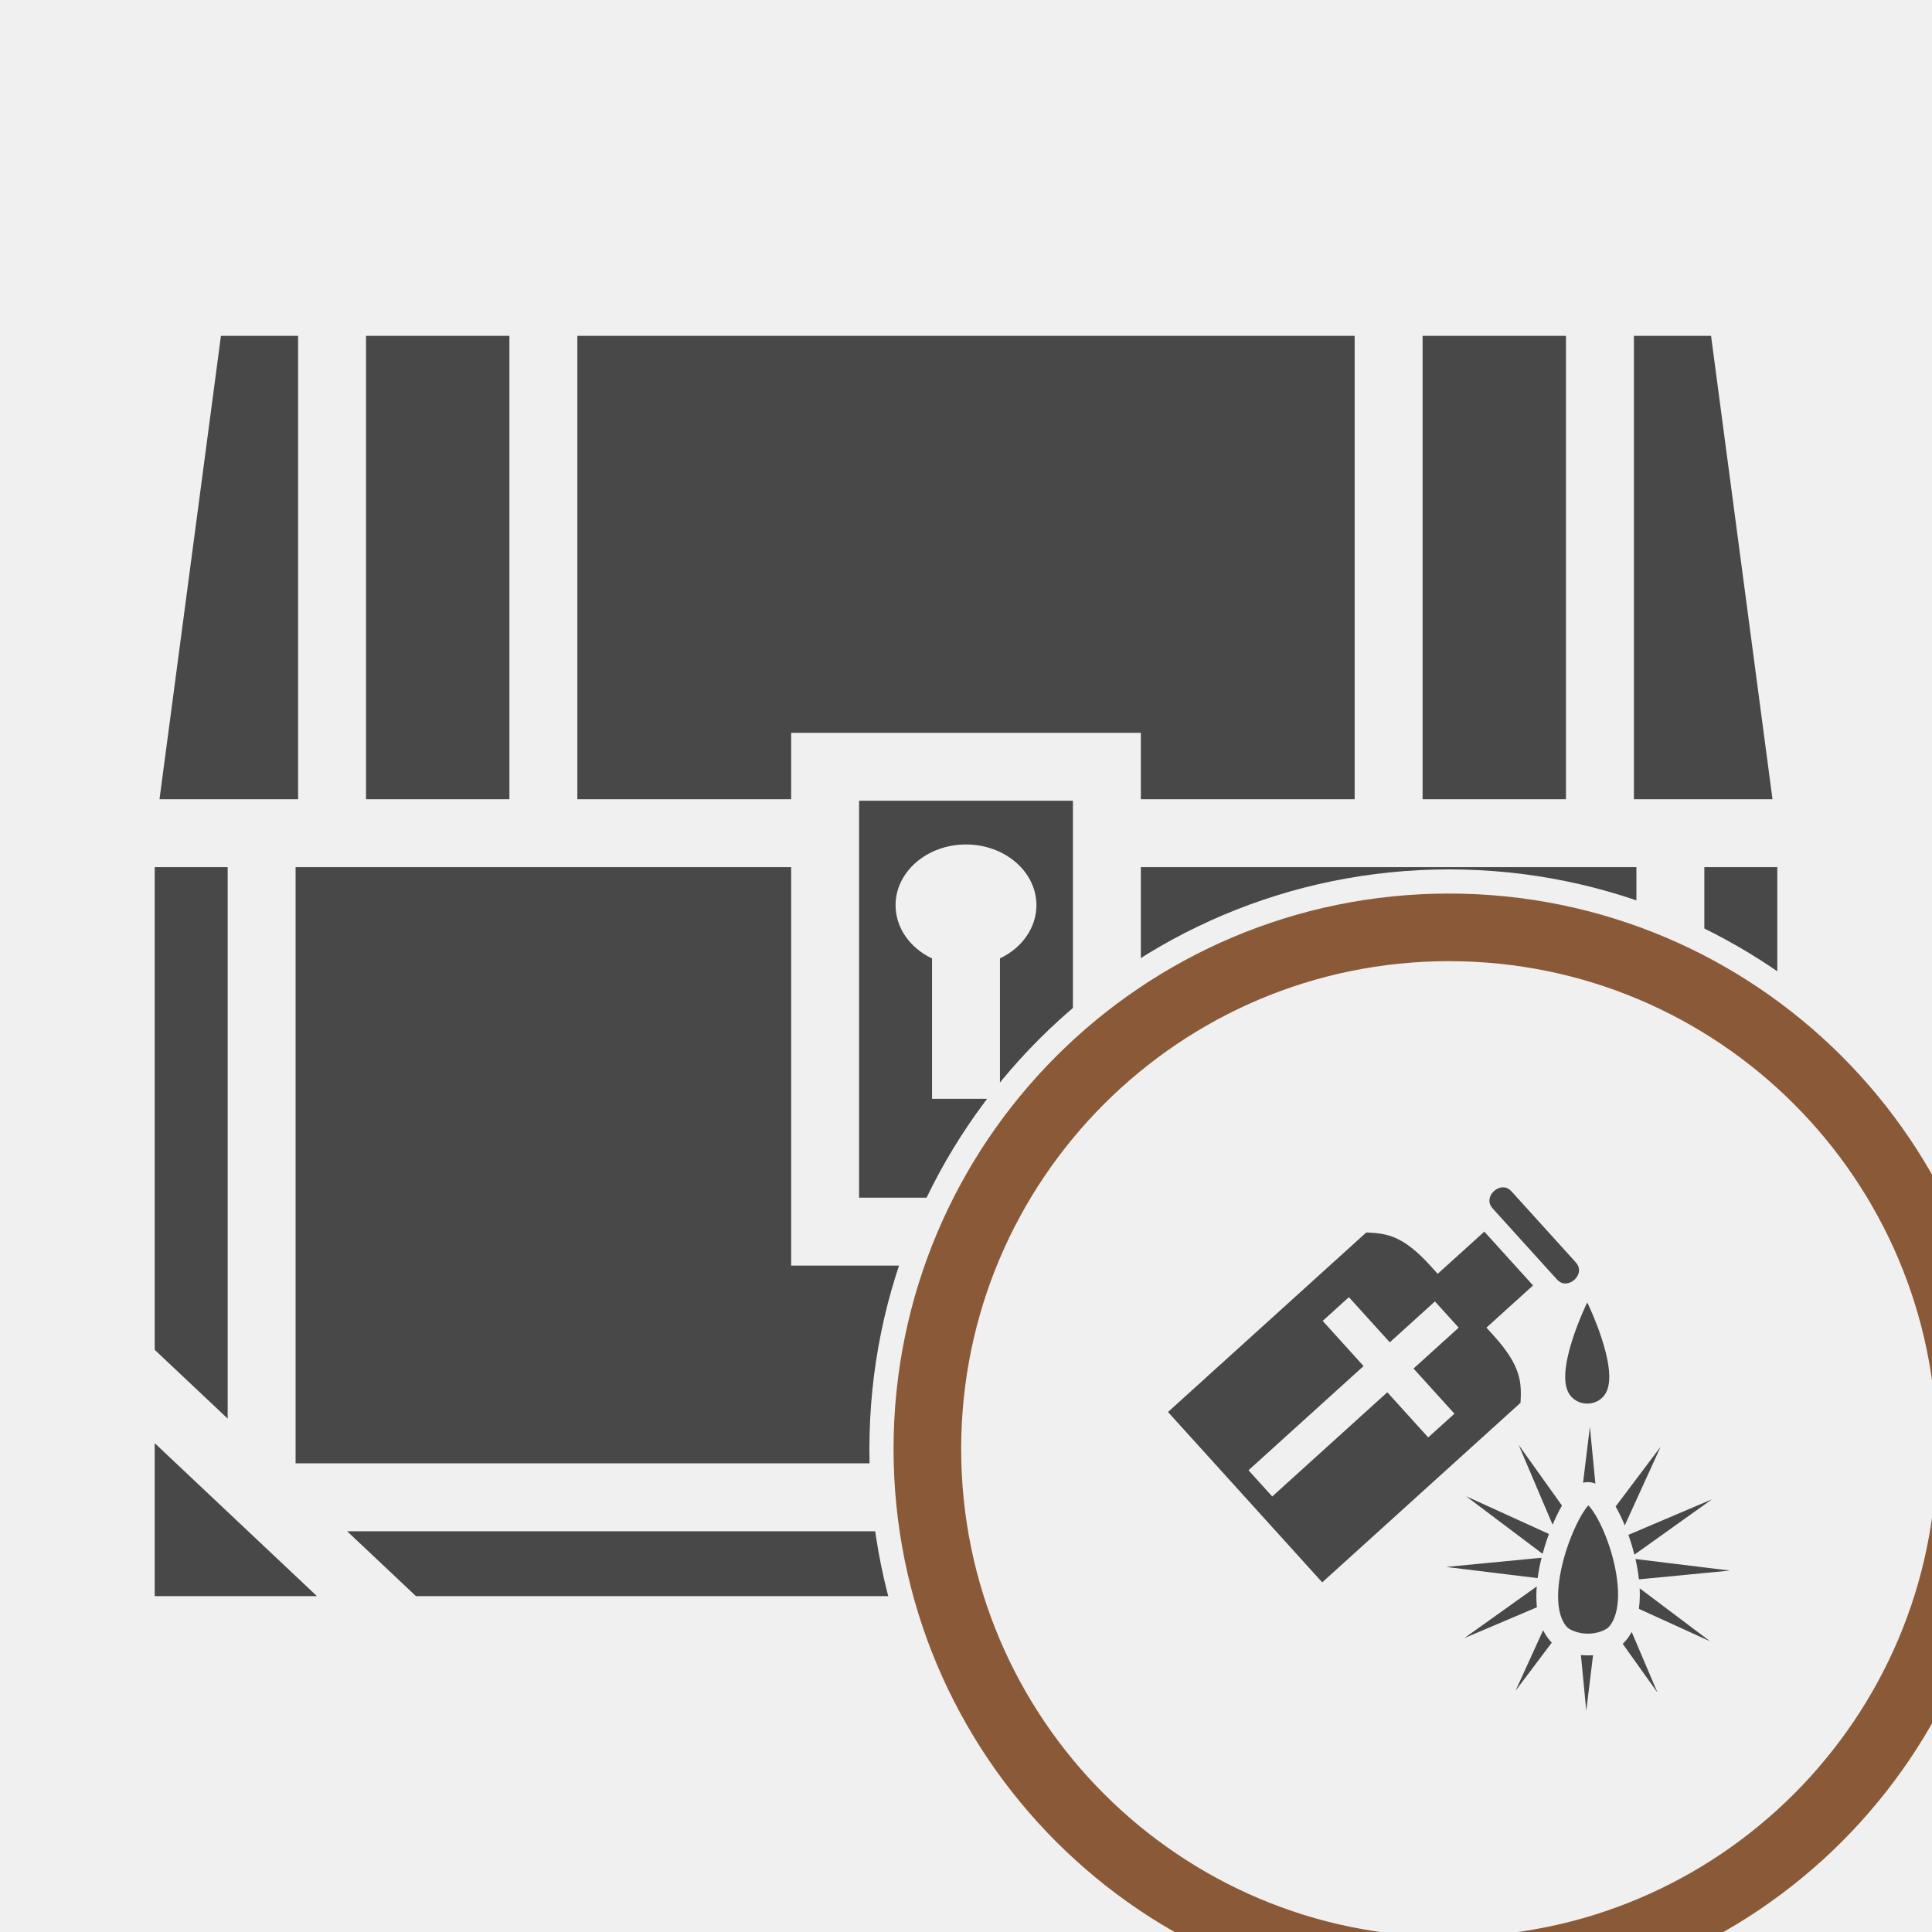
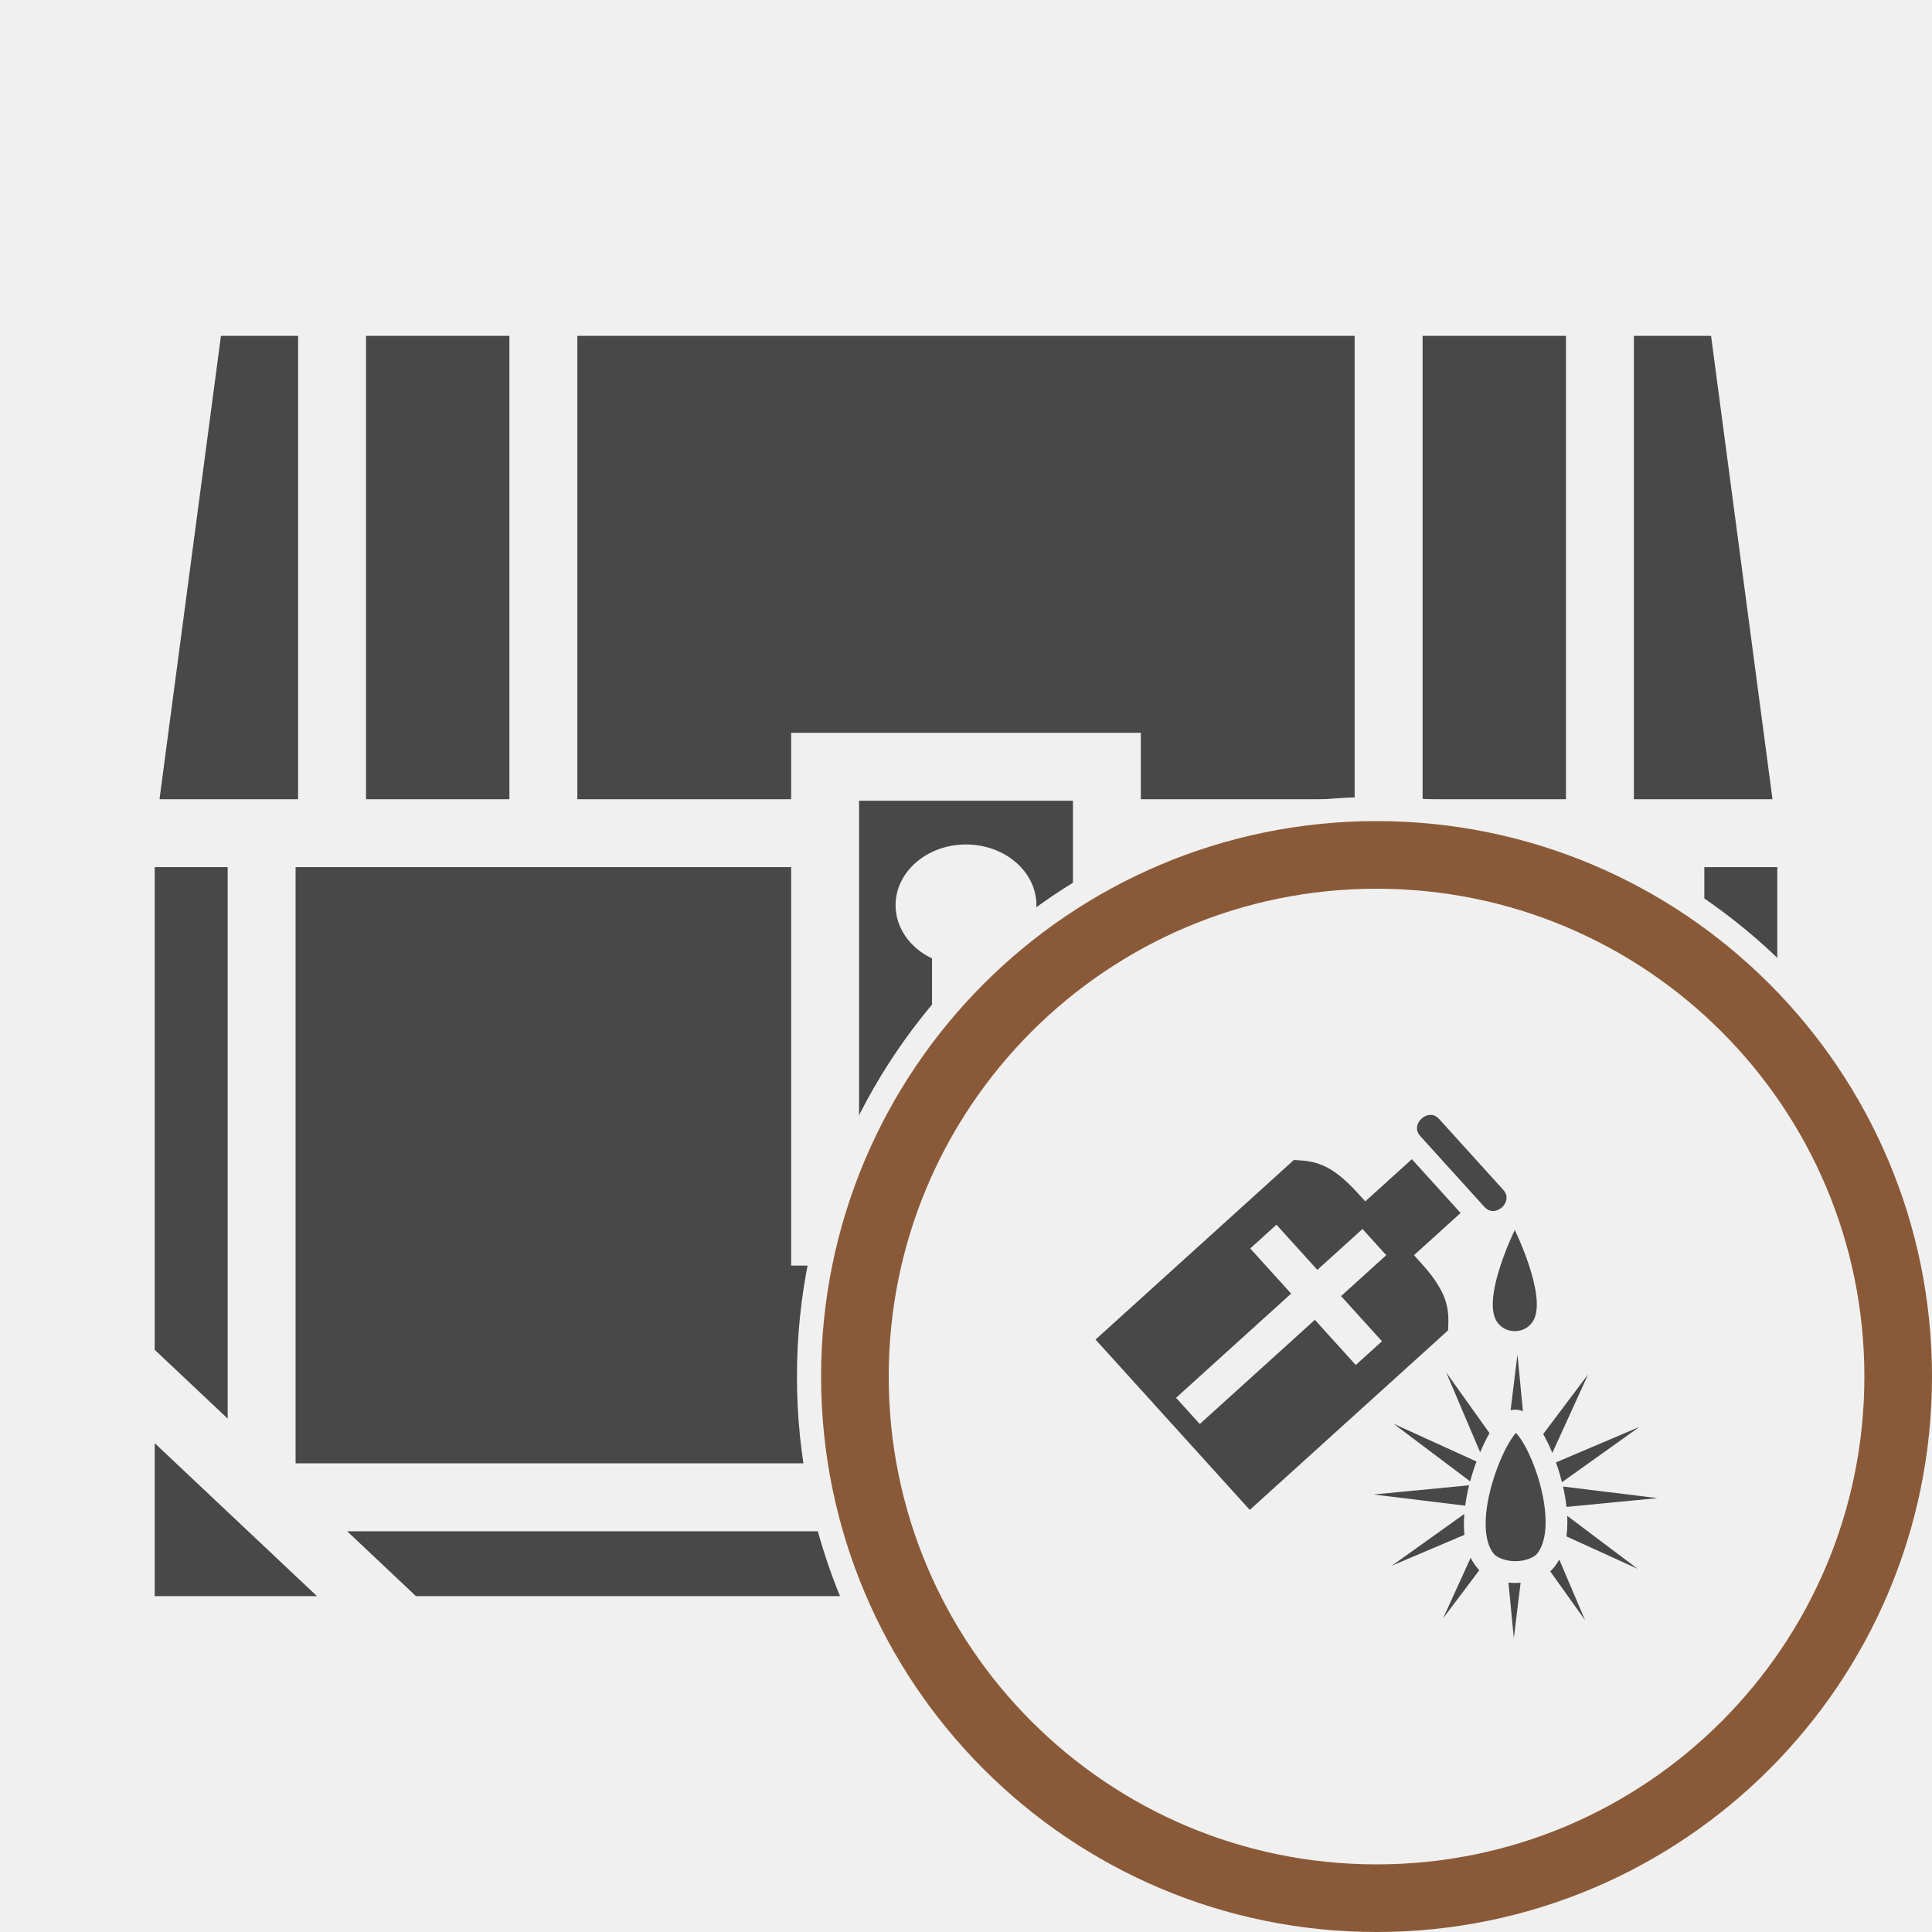
<svg xmlns="http://www.w3.org/2000/svg" viewBox="0 0 512 512">
  <mask id="cut">
    <rect width="512" height="512" fill="#fff" />
-     <circle cx="384" cy="384" r="153.6" fill="#000" />
+     <circle cx="364.8" cy="364.8" r="153.6" fill="#000" />
  </mask>
  <g mask="url(#cut)">
    <svg viewBox="0 0 512 512" width="512" height="512" fill="#000" fill-opacity=".7">
      <path d="M58.553 89 42.27 211.8H79V89H58.553zM97 89v122.8h38V89H97zm56 0v122.8h56.666v-17.6h92.668v17.6H359V89H153zm224 0v122.8h38V89h-38zm56 0v122.8h36.73L453.446 89H433zM227.666 212.2v105.2h56.668V212.2h-56.668zM256 223.794a18.667 16.103 0 0 1 18.666 16.1 18.667 16.103 0 0 1-9.666 14.09v37.214h-18V254a18.667 16.103 0 0 1-9.666-14.106 18.667 16.103 0 0 1 18.666-16.1zM41 229.8v127.915l19.334 18.23V229.8H41zm37.334 0v158h355.332v-158H302.334v105.6h-92.668V229.8H78.334zm373.332 0v146.145L471 357.715V229.8h-19.334zM41 382.456V423h43.002L41 382.455zm430 0L427.998 423H471v-40.545zM92 405.8l18.24 17.2h291.52L420 405.8H92z" />
    </svg>
  </g>
-   <circle cx="384" cy="384" r="138.24" fill="none" stroke="hsl(25,42%,38%)" stroke-width="17.92" />
-   <svg x="302.08" y="302.08" width="163.84" height="163.84" viewBox="0 0 512 512" fill="#000" fill-opacity=".7">
+   <circle cx="364.8" cy="364.8" r="138.24" fill="none" stroke="hsl(25,42%,38%)" stroke-width="17.92" />
+   <svg x="282.88" y="282.88" width="163.84" height="163.84" viewBox="0 0 512 512" fill="#000" fill-opacity=".7">
    <path d="M300.56 39.29c-2.418.023-5.135 1.13-7.27 3.065-2.137 1.935-3.507 4.53-3.77 6.932-.26 2.402.174 4.782 3.033 7.94l6.037 6.67 40.35 44.56 6.042 6.672c2.86 3.156 5.184 3.824 7.6 3.802 2.416-.023 5.135-1.13 7.272-3.065 2.136-1.934 3.506-4.53 3.767-6.93.262-2.404-.17-4.783-3.03-7.94L308.16 43.09c-2.86-3.158-5.185-3.823-7.6-3.8zm-15.31 36.69-38.604 34.952-6.04-6.672c-23.138-25.555-36.56-26.794-53.106-27.586L23.285 225.364 151.018 366.43 315.23 217.74c.85-16.544.946-30.02-22.193-55.576l-6.04-6.672 38.6-34.953-40.347-44.56zm-112.146 54.276 33.86 37.396 37.397-33.86 19.66 21.714-37.393 33.86 33.86 37.396-21.714 19.662-33.86-37.397-95.3 86.29-19.664-21.713 95.302-86.29-33.86-37.396 21.712-19.662zm197.378 4.363s-25.86 52.77-16 73.81c6.237 13.306 25.764 13.306 32 0 9.862-21.04-16-73.81-16-73.81zm2.196 103.02-5.655 46.28c1.168-.316 2.47-.504 3.967-.504 2.408 0 4.445.504 6.23 1.307l-4.542-47.082zm-58.967 15 28.087 66.067c2.457-5.83 5.08-11.178 7.744-15.855l-35.83-50.213zm117.536 1.497-37.244 49.48c2.66 4.666 5.212 9.943 7.568 15.662l29.676-65.143zM270.143 295.11l63.375 47.704c.57-2.11 1.164-4.208 1.8-6.275 1.07-3.48 2.227-6.874 3.446-10.17l-68.62-31.26zm203.572 2.595-69.135 29.39c1.103 3.1 2.144 6.29 3.104 9.546.665 2.257 1.273 4.55 1.855 6.858l64.175-45.793zm-102.32 4.95c-1.514 1.696-3.56 4.516-5.706 8.193-4.528 7.762-9.47 18.968-13.167 30.984-3.697 12.016-6.155 24.906-6.185 35.992-.03 11.087 2.422 19.947 6.97 25.225 2.532 2.935 9.886 5.884 17.682 5.884 7.796 0 15.153-2.95 17.684-5.885 4.597-5.335 7.19-14.28 7.344-25.376.154-11.097-2.07-23.966-5.6-35.945-3.53-11.98-8.384-23.133-12.965-30.798-2.252-3.768-4.46-6.66-6.058-8.276zm-38.727 43.402-79.022 7.62 75.75 9.26c.754-5.654 1.88-11.318 3.272-16.88zm77.754 1.045c1.273 5.56 2.263 11.213 2.88 16.845l75.413-7.275-78.293-9.57zm-81.756 22.716-60.02 42.828 60.15-25.57a86.697 86.697 0 0 1-.458-9.303c.007-2.63.122-5.286.328-7.955zm85.225 1.516c.107 2.21.156 4.41.126 6.59-.05 3.527-.286 7.03-.752 10.46l58.957 26.856-58.33-43.906zm-79.935 34.746-22.84 50.135 30-39.858a31 31 0 0 1-1.44-1.556c-2.315-2.685-4.193-5.616-5.72-8.72zm73.358 1.434c-1.403 2.574-3.05 5.02-5.004 7.287a30.314 30.314 0 0 1-2.474 2.526l28.816 40.385-21.34-50.196zm-42.073 19.144 4.444 46.05 5.613-45.92c-1.436.1-2.876.146-4.307.146-1.912 0-3.835-.094-5.75-.276z" />
  </svg>
</svg>
